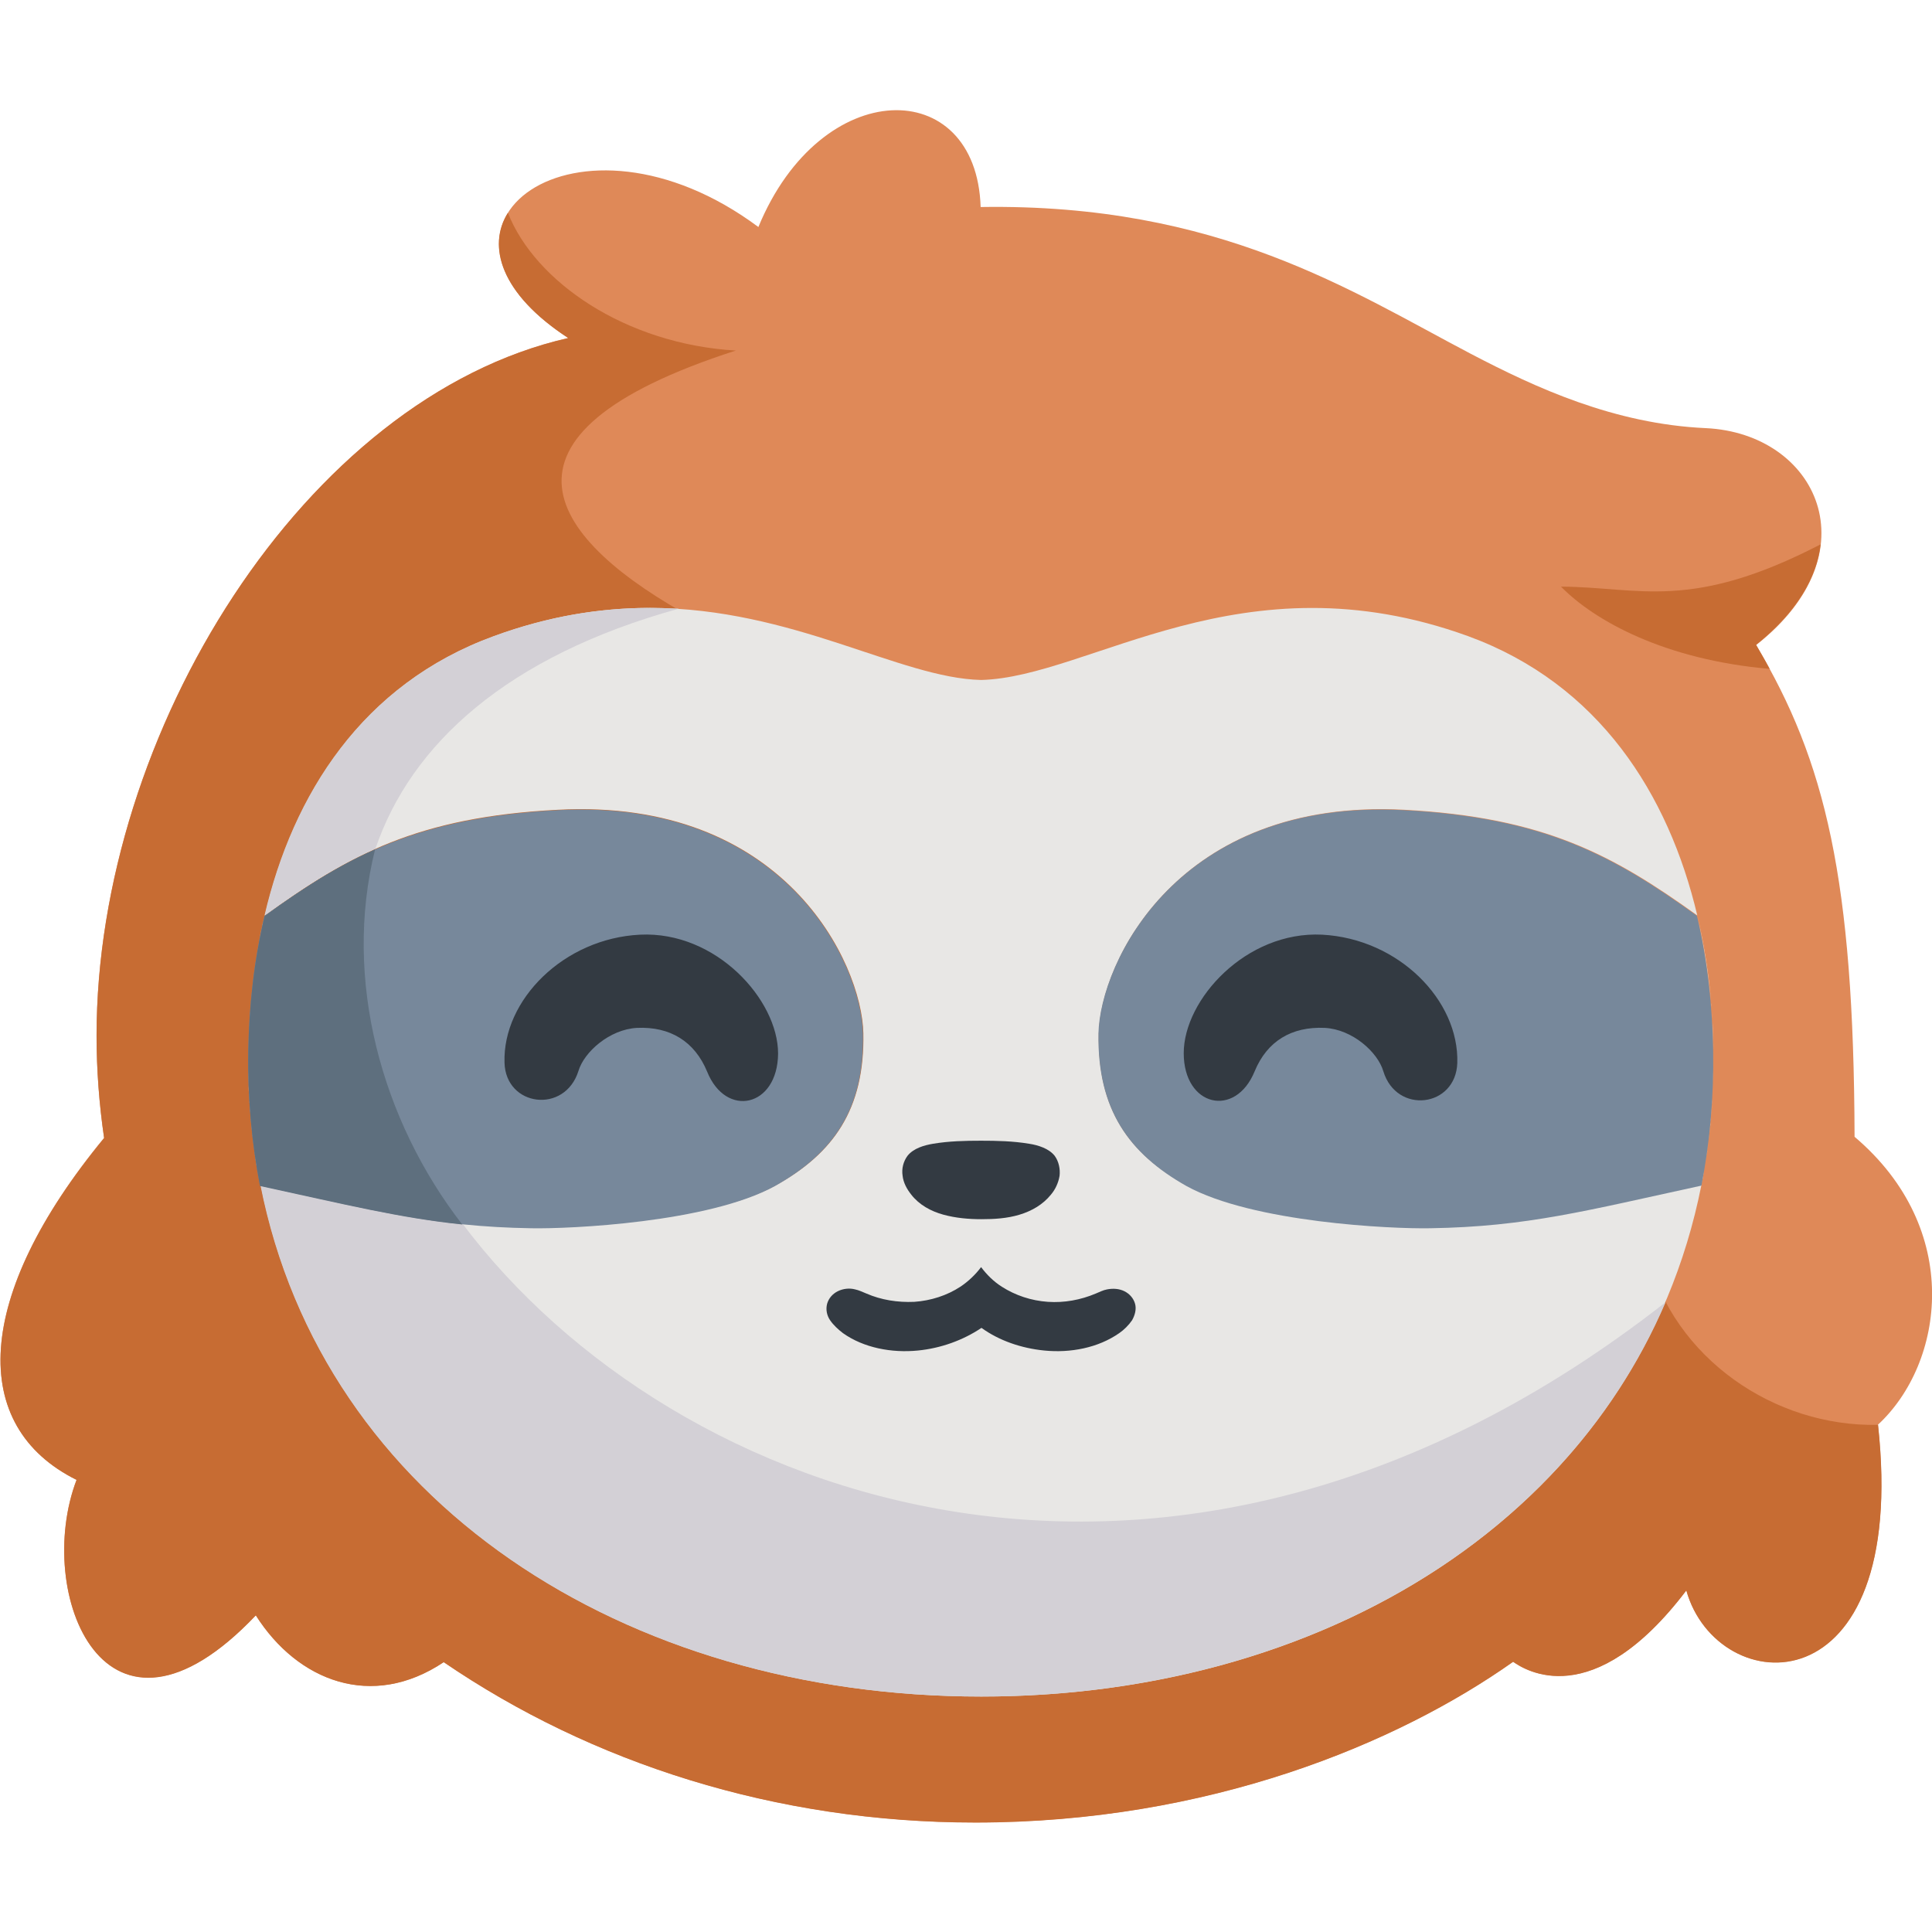
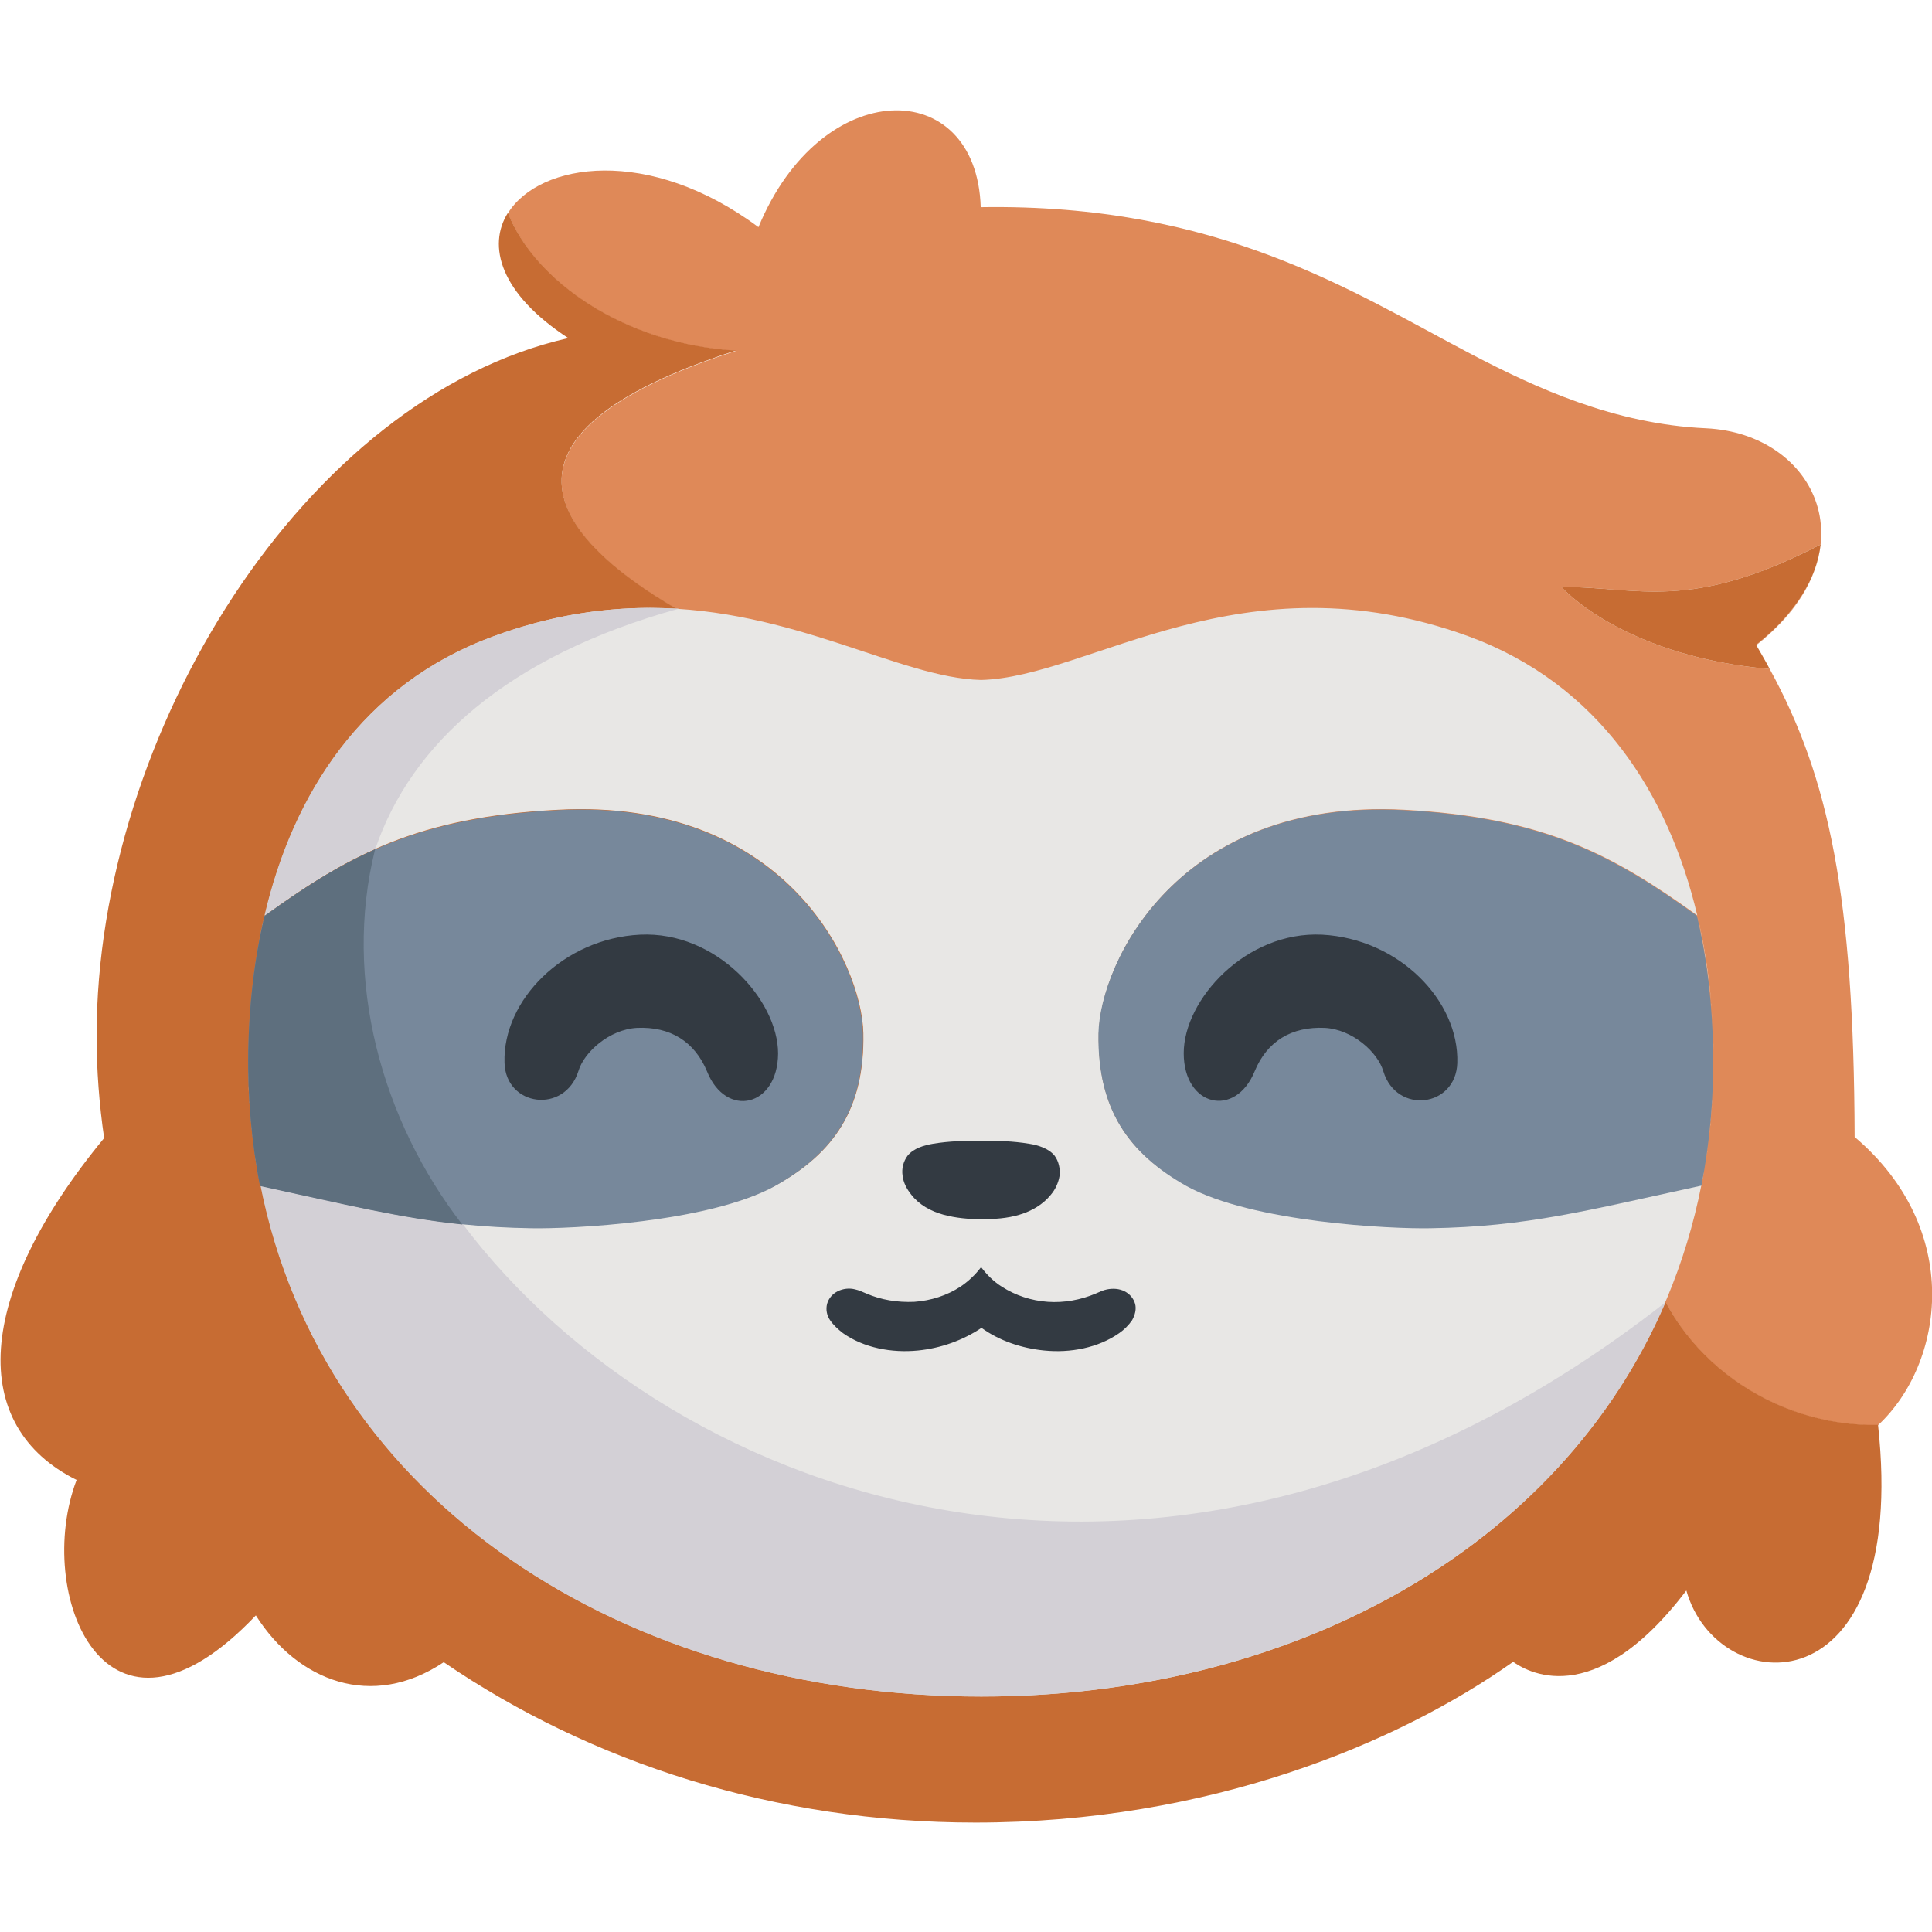
<svg xmlns="http://www.w3.org/2000/svg" version="1.1" id="SVGRoot" x="0px" y="0px" viewBox="0 0 512 512" style="enable-background:new 0 0 512 512;" xml:space="preserve">
  <style type="text/css">
	.st0{fill:#DF8958;}
	.st1{fill:#C76C33;}
	.st2{fill:#E8E7E5;}
	.st3{fill:#D3D0D6;}
	.st4{fill:#77889B;}
	.st5{fill:#5E6F7E;}
	.st6{fill:#333A42;}
</style>
-   <g>
-     <defs>
- 		</defs>
-     <g id="layer1">
-       <a id="a5675" transform="translate(25.57926,-3.738698)">
-         <path id="path5669" class="st0" d="M465.9,305     c28.9,24.5,23.8,60,6.2,76.3c8.3,76.2-42.6,73.1-50.8,43.9c-24.9,32.8-42.9,21-45.9,18.9c-30.7,21.7-80.7,42.6-142.5,42.6     c-53,0-101.8-15.8-140.9-42.5c-19,12.7-38.7,5.1-49.8-12.4c-40,42.1-58.9-6-47.5-35.9c-28.6-14.2-27.3-48.6,7.3-90.6     c-1.3-8.9-2-18-2-27.1c0-80.3,55.2-169,125-184.9c-45.6-29.7,2.4-65.1,50.4-29.4c16.6-40.3,57.8-40.4,58.9-5.3     c63.2-1,98.4,22.4,129.9,38.9c17.2,9,38,18.6,62.3,19.7c29.4,1.4,44.6,32.9,13.3,57.5C458.2,205.5,465.7,236.8,465.9,305     L465.9,305z" />
-       </a>
-       <g id="layer2">
-         <a id="a5675-6" transform="translate(25.57926,-3.738698)">
-           <path id="path5669-3" class="st1" d="M388.1,159.2      c20.8,0.1,34.2,6.7,68.8-11.2c-1,8.7-6.3,18-17.1,26.6c1.2,2.1,2.5,4.3,3.6,6.4C415.7,178.6,397,168.3,388.1,159.2L388.1,159.2z      " />
-         </a>
-         <path id="path5669-2" class="st1" d="M436.6,332.6     c7,27.4,33.7,45.6,61.1,45c8.3,76.2-42.6,73.1-50.8,43.9c-24.9,32.8-42.9,21-45.9,18.9c-30.7,21.7-80.7,42.6-142.5,42.6     c-53,0-101.8-15.8-140.9-42.5c-19,12.7-38.7,5.1-49.8-12.4c-40,42.1-58.9-6-47.5-35.9c-28.6-14.2-27.3-48.6,7.3-90.6     c-1.3-8.9-2-18-2-27.1c0-80.3,55.2-169.1,125-184.9c-18.1-11.8-21.5-24.5-16-33.2c7.2,18.3,31.2,34.8,60.4,36.5     c-70.2,22.6-49.1,50.4-10.8,71.2C236.2,245.8,433.4,280.5,436.6,332.6L436.6,332.6z" />
-       </g>
-     </g>
-     <g id="layer4">
-       <path id="path5845-8" class="st2" d="M172.3,161.1c-12.7,0-26.4,2-41.4,7.5    c-34.8,12.7-53.2,41.9-60.7,74c22.3-16.1,40.6-26.1,77.6-28c60-3.2,80.6,40.6,81,59.2c0.4,20.2-8,31.9-23.2,40.3    c-17.6,9.7-54.3,11.4-64.6,11.2c-25.7-0.4-41.5-4.7-71.9-11.3c16.6,84,96.5,135.6,191,135.6S434.3,398,450.9,314    c-30.4,6.6-46.2,10.9-71.9,11.3c-10.2,0.2-47-1.5-64.6-11.2c-15.2-8.4-23.6-20.1-23.2-40.3c0.4-18.7,21-62.4,81-59.2    c37,2,55.2,11.9,77.6,28c-7.6-32.1-26-61.3-60.7-74c-60-21.8-100.3,10.9-129.1,11.6C238.4,179.7,210.3,161.2,172.3,161.1z     M449.8,242.6c1.8,7.6,3,15.4,3.7,23.1C452.7,258,451.5,250.2,449.8,242.6L449.8,242.6L449.8,242.6z M453.4,265.7    c0.1,0.4,0.1,0.8,0.1,1.1C453.5,266.5,453.4,266.1,453.4,265.7z M453.5,266.8c0.1,1.1,0.2,2.1,0.2,3.2    C453.7,269,453.6,267.9,453.5,266.8z M453.7,270c0,0.2,0,0.4,0,0.5C453.7,270.4,453.7,270.2,453.7,270z M453.8,270.5    c0.2,2.6,0.2,5.3,0.3,7.9c0,0.3,0,0.6,0,0.9c0-0.3,0-0.6,0-0.9C454,275.8,453.9,273.2,453.8,270.5L453.8,270.5z M454.1,279.3    c0,0.9,0,1.9,0,2.8C454.1,281.2,454.1,280.2,454.1,279.3z M454.1,282.1c0,0.5,0,1.1,0,1.7C454.1,283.2,454.1,282.7,454.1,282.1z     M454,283.8c0,1-0.1,2-0.1,3C454,285.7,454,284.7,454,283.8z M454,286.7c0,0.4,0,0.9-0.1,1.3C454,287.6,454,287.2,454,286.7z     M454,288c-0.1,1.1-0.1,2.2-0.2,3.3C453.9,290.2,453.9,289.1,454,288z M453.8,291.3c0,0.5-0.1,0.9-0.1,1.4    C453.7,292.2,453.7,291.8,453.8,291.3z M453.7,292.7c-0.1,1.1-0.2,2.1-0.2,3.1C453.6,294.8,453.6,293.8,453.7,292.7z M453.4,295.9    c-0.1,0.5-0.1,0.9-0.1,1.4C453.4,296.8,453.4,296.3,453.4,295.9z M453.3,297.3c-0.1,1.1-0.2,2.1-0.3,3.1    C453.1,299.3,453.3,298.3,453.3,297.3z M453,300.4c-0.1,0.5-0.1,0.9-0.2,1.4C452.9,301.3,453,300.8,453,300.4z M452.8,301.8    c-0.1,1-0.2,2.1-0.4,3.1C452.6,303.8,452.7,302.8,452.8,301.8z M452.5,304.8c-0.1,0.5-0.1,0.9-0.2,1.4    C452.3,305.7,452.4,305.3,452.5,304.8z M452.3,306.2c-0.2,1-0.3,2.1-0.5,3.1C452,308.3,452.1,307.2,452.3,306.2z M451.8,309.3    c-0.1,0.4-0.1,0.8-0.2,1.2C451.7,310.1,451.7,309.7,451.8,309.3z M451.5,310.5c-0.2,1-0.4,2.1-0.6,3.1    C451.2,312.6,451.4,311.5,451.5,310.5z M450.9,314C450.9,314,451,314,450.9,314c0.1-0.1,0.1-0.3,0.1-0.4    C451,313.8,451,313.9,450.9,314L450.9,314z M69,314c0-0.1,0-0.1,0-0.1C69,313.9,69,314,69,314L69,314L69,314z M70.1,242.6    L70.1,242.6c0,0.1,0,0.1-0.1,0.2C70.1,242.7,70.1,242.6,70.1,242.6L70.1,242.6z" />
-       <g id="layer8">
-         <path id="path5845-8-9" class="st3" d="     M171.4,161.1c-12.4,0.1-25.9,2.1-40.6,7.5c-34.8,12.7-53.2,41.9-60.7,74c9.9-7.2,19-13.1,29.4-17.7c9.4-27.6,34.8-51,80.4-63.6     C177.1,161.2,174.3,161.1,171.4,161.1z M122.5,324.2c-16.4-1.7-31-5.4-53.5-10.2c16.6,84,96.5,135.6,191,135.6     c82.2,0,153.4-39.1,181.4-104.5C311.1,447.2,178.2,398.4,122.5,324.2z M69,314c0-0.1,0-0.1,0-0.1C69,313.9,69,314,69,314L69,314     L69,314z M69,313.9c-0.2-1.2-0.5-2.5-0.7-3.8C68.4,311.3,68.7,312.6,69,313.9z M68.3,310.1c-0.1-0.2-0.1-0.4-0.1-0.5     C68.2,309.7,68.2,309.9,68.3,310.1z M68.1,309.6c-0.2-1.2-0.4-2.5-0.6-3.8C67.7,307,68,308.3,68.1,309.6z M67.5,305.8     c0-0.2-0.1-0.4-0.1-0.6C67.5,305.4,67.5,305.5,67.5,305.8z M67.5,305.2c-0.2-1.2-0.4-2.5-0.5-3.8     C67.1,302.7,67.3,303.9,67.5,305.2z M67,301.4c0-0.2-0.1-0.5-0.1-0.7C67,300.9,67,301.2,67,301.4z M66.9,300.7     c-0.1-1.2-0.3-2.5-0.4-3.8C66.7,298.2,66.8,299.5,66.9,300.7z M66.5,296.9c0-0.2-0.1-0.4-0.1-0.6     C66.5,296.5,66.5,296.7,66.5,296.9z M66.5,296.3c-0.1-1.3-0.2-2.7-0.3-4C66.2,293.7,66.4,295,66.5,296.3z M66.2,292.4     c0-0.2,0-0.4-0.1-0.5C66.1,292,66.1,292.2,66.2,292.4z M66.1,291.8c-0.1-1.4-0.2-2.7-0.2-4.1C66,289.1,66.1,290.5,66.1,291.8z      M65.9,287.8c0-0.2,0-0.4,0-0.5C65.9,287.5,65.9,287.6,65.9,287.8z M65.9,287.3c-0.1-1.4-0.1-2.7-0.1-4.1     C65.8,284.6,65.9,285.9,65.9,287.3z M65.8,283.1c0-0.1,0-0.2,0-0.4C65.8,282.9,65.8,283,65.8,283.1z M65.8,282.8     c0-1.5,0-2.9,0-4.4C65.8,279.8,65.8,281.3,65.8,282.8z M65.8,278.4c0-1.4,0.1-2.8,0.1-4.3C65.9,275.5,65.8,277,65.8,278.4z      M65.9,274.1c0-0.5,0.1-0.9,0.1-1.5C66,273.2,65.9,273.6,65.9,274.1z M66,272.6c0.1-0.9,0.1-2,0.2-2.9     C66.1,270.7,66.1,271.7,66,272.6z M66.2,269.7c0.1-0.5,0.1-1.1,0.1-1.6C66.2,268.7,66.2,269.2,66.2,269.7z M66.3,268.1     c0.1-0.9,0.1-1.8,0.2-2.7C66.4,266.3,66.4,267.2,66.3,268.1z M66.5,265.4c0.1-1.1,0.2-2.3,0.4-3.4     C66.7,263.1,66.6,264.3,66.5,265.4z M66.8,262c0-0.2,0.1-0.4,0.1-0.6C66.9,261.6,66.8,261.8,66.8,262z M66.9,261.4     c0.1-1.2,0.3-2.4,0.5-3.7C67.2,259,67,260.2,66.9,261.4z M67.4,257.7c0-0.2,0.1-0.4,0.1-0.5C67.4,257.4,67.4,257.5,67.4,257.7z      M67.4,257.2c0.2-1.2,0.4-2.4,0.5-3.7C67.8,254.8,67.6,255.9,67.4,257.2z M68,253.5c0-0.2,0.1-0.4,0.1-0.5     C68,253.2,68,253.3,68,253.5z M68.1,253c0.2-1.2,0.4-2.5,0.7-3.7C68.5,250.5,68.3,251.7,68.1,253z M70.1,242.6L70.1,242.6     c0,0.1,0,0.1-0.1,0.2C70.1,242.7,70.1,242.6,70.1,242.6L70.1,242.6z M70.1,242.8c-0.1,0.5-0.2,1-0.4,1.5     C69.8,243.8,70,243.3,70.1,242.8z M69.7,244.3c-0.1,0.2-0.1,0.4-0.1,0.6C69.7,244.7,69.7,244.5,69.7,244.3z M69.6,244.9     c-0.1,0.1-0.1,0.3-0.1,0.4C69.6,245.2,69.6,245,69.6,244.9z M69.5,245.3c-0.3,1.2-0.5,2.5-0.8,3.7     C69,247.8,69.3,246.5,69.5,245.3z M68.8,249c0,0.1-0.1,0.2-0.1,0.2C68.7,249.1,68.7,249.1,68.8,249z" />
-       </g>
-     </g>
-     <g id="layer5">
-       <path id="path5845-8-0" class="st4" d="M228.7,273.9    c-0.4-18.7-21-62.4-81-59.2c-37,2-55.2,11.9-77.6,28c-2.8,11.8-4.1,23.9-4.3,35.8c-0.2,12.4,0.9,24.3,3.1,35.7    c30.4,6.6,46.2,10.9,71.9,11.3c10.2,0.2,47-1.5,64.6-11.2C220.7,305.7,229.1,294.1,228.7,273.9z" />
-       <path id="path5845-8-0-4" class="st4" d="M291.1,273.9    c0.4-18.7,21-62.4,81-59.2c37,2,55.2,11.9,77.6,28c2.8,11.8,4.1,23.9,4.3,35.8c0.2,12.4-0.9,24.3-3.1,35.7    c-30.4,6.6-46.2,10.9-71.9,11.3c-10.2,0.2-47-1.5-64.6-11.2C299.2,305.7,290.8,294.1,291.1,273.9L291.1,273.9z" />
-       <g id="layer9">
-         <path id="path5845-8-0-5" class="st5" d="M99.4,225.1     c-10.3,4.6-19.4,10.5-29.3,17.7c-2.8,11.8-4.1,23.9-4.3,35.8c-0.2,12.4,0.9,24.3,3.1,35.7c22.6,4.9,37.1,8.5,53.6,10.2     C101.2,297,90.8,259.7,99.4,225.1L99.4,225.1z" />
-       </g>
-     </g>
-     <g id="layer6">
-       <path id="path6025" class="st6" d="M206.2,279.2    c-0.1,14.2-13.8,17.2-18.8,4.8c-3.3-8-9.8-12-18.6-11.6c-7.3,0.4-14,6.4-15.5,11.4c-3.6,11.5-19.3,9.5-19.6-2.2    c-0.5-16.6,15.7-32.9,35.9-33.9C189.8,246.7,206.2,265,206.2,279.2L206.2,279.2z" />
-       <path id="path6017-4" class="st6" d="    M278.5,316.6c1.2-1.4,2-3.2,2.3-5c0.2-1.8-0.2-3.8-1.3-5.3c-0.8-1-1.9-1.7-3.1-2.2c-1.2-0.5-2.4-0.8-3.7-1    c-4.2-0.7-8.5-0.8-12.7-0.8c-4.3,0-8.5,0.1-12.7,0.8c-1.2,0.2-2.5,0.5-3.7,1c-1.2,0.5-2.3,1.2-3.1,2.2c-1.1,1.5-1.6,3.4-1.3,5.3    c0.2,1.8,1.1,3.5,2.3,5c2.1,2.7,5.2,4.4,8.5,5.3s6.7,1.2,10.1,1.2s6.8-0.2,10.1-1.2S276.4,319.2,278.5,316.6z" />
-       <path id="path6021-1" class="st6" d="    M276.7,357.9c7,0.7,14.3-0.7,19.9-4.6c1.3-0.9,2.5-2.1,3.4-3.4c0.8-1.4,1.2-3,0.8-4.4c-0.4-1.4-1.4-2.6-2.8-3.3    c-1.4-0.7-3-0.8-4.6-0.5c-1.1,0.2-2,0.7-3,1.1c-4,1.7-8.4,2.5-12.7,2.2c-4.4-0.3-8.6-1.7-12.2-4c-2.2-1.4-4-3.2-5.5-5.2    c-1.5,2-3.4,3.8-5.5,5.2c-3.5,2.3-7.8,3.7-12.2,4c-4.4,0.2-8.8-0.5-12.7-2.2c-1-0.4-2-0.9-3-1.1c-1.5-0.4-3.2-0.2-4.6,0.5    c-1.4,0.7-2.4,1.9-2.8,3.3c-0.4,1.5-0.1,3.1,0.8,4.4s2.1,2.4,3.4,3.4c5.5,3.9,12.9,5.3,19.9,4.6c6-0.6,11.9-2.7,16.8-6    C264.8,355.3,270.7,357.3,276.7,357.9L276.7,357.9z" />
-       <path id="path6025-8" class="st6" d="M313.7,279.1    c0,14.2,13.7,17.3,18.8,4.8c3.3-8,9.8-11.9,18.6-11.5c7.3,0.4,14,6.4,15.5,11.5c3.5,11.5,19.2,9.6,19.6-2.2    c0.5-16.6-15.5-32.9-35.8-34C330.2,246.7,313.7,264.9,313.7,279.1L313.7,279.1z" />
-     </g>
-   </g>
+   <path class="st0" d="M491.5,301.3c-0.2-63.6-6.7-95.1-22.5-124c-27.7-2.4-46.4-12.7-55.3-21.8c20.8,0.1,34.2,6.7,68.8-11.2  c-1,8.7-6.3,18-17.1,26.6c0,0,0,0,0,0.1c31.2-24.6,16-56.1-13.3-57.5c-24.3-1.1-45.1-10.7-62.3-19.7  c-31.5-16.5-66.7-39.9-129.9-38.9c-1.1-35.1-42.3-35-58.9,5.3c-29-21.6-58-17.2-66.4-3.7c7.2,18.3,31.2,34.8,60.4,36.5  c-70.2,22.6-49.1,50.4-10.8,71.2c52,81.7,249.2,116.4,252.4,168.5c7,27.4,33.7,45.6,61.1,45c0,0,0,0,0,0  C515.3,361.3,520.4,325.8,491.5,301.3z" />
+   <path class="st1" d="M413.7,155.5c20.8,0.1,34.2,6.7,68.8-11.2c-1,8.7-6.3,18-17.1,26.6c1.2,2.1,2.5,4.3,3.6,6.4  C441.3,174.9,422.6,164.6,413.7,155.5L413.7,155.5z M436.6,332.6c7,27.4,33.7,45.6,61.1,45c8.3,76.2-42.6,73.1-50.8,43.9  c-24.9,32.8-42.9,21-45.9,18.9c-30.7,21.7-80.7,42.6-142.5,42.6c-53,0-101.8-15.8-140.9-42.5c-19,12.7-38.7,5.1-49.8-12.4  c-40,42.1-58.9-6-47.5-35.9C-8.3,378-7,343.6,27.6,301.6c-1.3-8.9-2-18-2-27.1c0-80.3,55.2-169.1,125-184.9  c-18.1-11.8-21.5-24.5-16-33.2c7.2,18.3,31.2,34.8,60.4,36.5c-70.2,22.6-49.1,50.4-10.8,71.2C236.2,245.8,433.4,280.5,436.6,332.6  L436.6,332.6z" />
+   <path id="path5845-8" class="st2" d="M172.3,161.1c-12.7,0-26.4,2-41.4,7.5  c-34.8,12.7-53.2,41.9-60.7,74c22.3-16.1,40.6-26.1,77.6-28c60-3.2,80.6,40.6,81,59.2c0.4,20.2-8,31.9-23.2,40.3  c-17.6,9.7-54.3,11.4-64.6,11.2c-25.7-0.4-41.5-4.7-71.9-11.3c16.6,84,96.5,135.6,191,135.6S434.3,398,450.9,314  c-30.4,6.6-46.2,10.9-71.9,11.3c-10.2,0.2-47-1.5-64.6-11.2c-15.2-8.4-23.6-20.1-23.2-40.3c0.4-18.7,21-62.4,81-59.2  c37,2,55.2,11.9,77.6,28c-7.6-32.1-26-61.3-60.7-74c-60-21.8-100.3,10.9-129.1,11.6C238.4,179.7,210.3,161.2,172.3,161.1z   M449.8,242.6c1.8,7.6,3,15.4,3.7,23.1C452.7,258,451.5,250.2,449.8,242.6L449.8,242.6L449.8,242.6z M453.4,265.7  c0.1,0.4,0.1,0.8,0.1,1.1C453.5,266.5,453.4,266.1,453.4,265.7z M453.5,266.8c0.1,1.1,0.2,2.1,0.2,3.2  C453.7,269,453.6,267.9,453.5,266.8z M453.7,270c0,0.2,0,0.4,0,0.5C453.7,270.4,453.7,270.2,453.7,270z M453.8,270.5  c0.2,2.6,0.2,5.3,0.3,7.9c0,0.3,0,0.6,0,0.9c0-0.3,0-0.6,0-0.9C454,275.8,453.9,273.2,453.8,270.5L453.8,270.5z M454.1,279.3  c0,0.9,0,1.9,0,2.8C454.1,281.2,454.1,280.2,454.1,279.3z M454.1,282.1c0,0.5,0,1.1,0,1.7C454.1,283.2,454.1,282.7,454.1,282.1z   M454,283.8c0,1-0.1,2-0.1,3C454,285.7,454,284.7,454,283.8z M454,286.7c0,0.4,0,0.9-0.1,1.3C454,287.6,454,287.2,454,286.7z   M454,288c-0.1,1.1-0.1,2.2-0.2,3.3C453.9,290.2,453.9,289.1,454,288z M453.8,291.3c0,0.5-0.1,0.9-0.1,1.4  C453.7,292.2,453.7,291.8,453.8,291.3z M453.7,292.7c-0.1,1.1-0.2,2.1-0.2,3.1C453.6,294.8,453.6,293.8,453.7,292.7z M453.4,295.9  c-0.1,0.5-0.1,0.9-0.1,1.4C453.4,296.8,453.4,296.3,453.4,295.9z M453.3,297.3c-0.1,1.1-0.2,2.1-0.3,3.1  C453.1,299.3,453.3,298.3,453.3,297.3z M453,300.4c-0.1,0.5-0.1,0.9-0.2,1.4C452.9,301.3,453,300.8,453,300.4z M452.8,301.8  c-0.1,1-0.2,2.1-0.4,3.1C452.6,303.8,452.7,302.8,452.8,301.8z M452.5,304.8c-0.1,0.5-0.1,0.9-0.2,1.4  C452.3,305.7,452.4,305.3,452.5,304.8z M452.3,306.2c-0.2,1-0.3,2.1-0.5,3.1C452,308.3,452.1,307.2,452.3,306.2z M451.8,309.3  c-0.1,0.4-0.1,0.8-0.2,1.2C451.7,310.1,451.7,309.7,451.8,309.3z M451.5,310.5c-0.2,1-0.4,2.1-0.6,3.1  C451.2,312.6,451.4,311.5,451.5,310.5z M450.9,314C450.9,314,451,314,450.9,314c0.1-0.1,0.1-0.3,0.1-0.4  C451,313.8,451,313.9,450.9,314L450.9,314z M69,314c0-0.1,0-0.1,0-0.1V314L69,314L69,314z M70.1,242.6L70.1,242.6  c0,0.1,0,0.1-0.1,0.2C70.1,242.7,70.1,242.6,70.1,242.6L70.1,242.6z" />
+   <path id="path5845-8-9" class="st3" d="  M171.4,161.1c-12.4,0.1-25.9,2.1-40.6,7.5c-34.8,12.7-53.2,41.9-60.7,74c9.9-7.2,19-13.1,29.4-17.7c9.4-27.6,34.8-51,80.4-63.6  C177.1,161.2,174.3,161.1,171.4,161.1z M122.5,324.2c-16.4-1.7-31-5.4-53.5-10.2c16.6,84,96.5,135.6,191,135.6  c82.2,0,153.4-39.1,181.4-104.5C311.1,447.2,178.2,398.4,122.5,324.2z M69,314c0-0.1,0-0.1,0-0.1V314L69,314L69,314z M69,313.9  c-0.2-1.2-0.5-2.5-0.7-3.8C68.4,311.3,68.7,312.6,69,313.9z M68.3,310.1c-0.1-0.2-0.1-0.4-0.1-0.5C68.2,309.7,68.2,309.9,68.3,310.1  z M68.1,309.6c-0.2-1.2-0.4-2.5-0.6-3.8C67.7,307,68,308.3,68.1,309.6z M67.5,305.8c0-0.2-0.1-0.4-0.1-0.6  C67.5,305.4,67.5,305.5,67.5,305.8z M67.5,305.2c-0.2-1.2-0.4-2.5-0.5-3.8C67.1,302.7,67.3,303.9,67.5,305.2z M67,301.4  c0-0.2-0.1-0.5-0.1-0.7C67,300.9,67,301.2,67,301.4z M66.9,300.7c-0.1-1.2-0.3-2.5-0.4-3.8C66.7,298.2,66.8,299.5,66.9,300.7z   M66.5,296.9c0-0.2-0.1-0.4-0.1-0.6C66.5,296.5,66.5,296.7,66.5,296.9z M66.5,296.3c-0.1-1.3-0.2-2.7-0.3-4  C66.2,293.7,66.4,295,66.5,296.3z M66.2,292.4c0-0.2,0-0.4-0.1-0.5C66.1,292,66.1,292.2,66.2,292.4z M66.1,291.8  c-0.1-1.4-0.2-2.7-0.2-4.1C66,289.1,66.1,290.5,66.1,291.8z M65.9,287.8c0-0.2,0-0.4,0-0.5C65.9,287.5,65.9,287.6,65.9,287.8z   M65.9,287.3c-0.1-1.4-0.1-2.7-0.1-4.1C65.8,284.6,65.9,285.9,65.9,287.3z M65.8,283.1c0-0.1,0-0.2,0-0.4  C65.8,282.9,65.8,283,65.8,283.1z M65.8,282.8c0-1.5,0-2.9,0-4.4C65.8,279.8,65.8,281.3,65.8,282.8z M65.8,278.4  c0-1.4,0.1-2.8,0.1-4.3C65.9,275.5,65.8,277,65.8,278.4z M65.9,274.1c0-0.5,0.1-0.9,0.1-1.5C66,273.2,65.9,273.6,65.9,274.1z   M66,272.6c0.1-0.9,0.1-2,0.2-2.9C66.1,270.7,66.1,271.7,66,272.6z M66.2,269.7c0.1-0.5,0.1-1.1,0.1-1.6  C66.2,268.7,66.2,269.2,66.2,269.7z M66.3,268.1c0.1-0.9,0.1-1.8,0.2-2.7C66.4,266.3,66.4,267.2,66.3,268.1z M66.5,265.4  c0.1-1.1,0.2-2.3,0.4-3.4C66.7,263.1,66.6,264.3,66.5,265.4z M66.8,262c0-0.2,0.1-0.4,0.1-0.6C66.9,261.6,66.8,261.8,66.8,262z   M66.9,261.4c0.1-1.2,0.3-2.4,0.5-3.7C67.2,259,67,260.2,66.9,261.4z M67.4,257.7c0-0.2,0.1-0.4,0.1-0.5  C67.4,257.4,67.4,257.5,67.4,257.7z M67.4,257.2c0.2-1.2,0.4-2.4,0.5-3.7C67.8,254.8,67.6,255.9,67.4,257.2z M68,253.5  c0-0.2,0.1-0.4,0.1-0.5C68,253.2,68,253.3,68,253.5z M68.1,253c0.2-1.2,0.4-2.5,0.7-3.7C68.5,250.5,68.3,251.7,68.1,253z   M70.1,242.6L70.1,242.6c0,0.1,0,0.1-0.1,0.2C70.1,242.7,70.1,242.6,70.1,242.6L70.1,242.6z M70.1,242.8c-0.1,0.5-0.2,1-0.4,1.5  C69.8,243.8,70,243.3,70.1,242.8z M69.7,244.3c-0.1,0.2-0.1,0.4-0.1,0.6C69.7,244.7,69.7,244.5,69.7,244.3z M69.6,244.9  c-0.1,0.1-0.1,0.3-0.1,0.4C69.6,245.2,69.6,245,69.6,244.9z M69.5,245.3c-0.3,1.2-0.5,2.5-0.8,3.7C69,247.8,69.3,246.5,69.5,245.3z   M68.8,249c0,0.1-0.1,0.2-0.1,0.2C68.7,249.1,68.7,249.1,68.8,249z" />
+   <path class="st4" d="M228.7,273.9c-0.4-18.7-21-62.4-81-59.2c-37,2-55.2,11.9-77.6,28c-2.8,11.8-4.1,23.9-4.3,35.8  c-0.2,12.4,0.9,24.3,3.1,35.7c30.4,6.6,46.2,10.9,71.9,11.3c10.2,0.2,47-1.5,64.6-11.2C220.7,305.7,229.1,294.1,228.7,273.9z   M291.1,273.9c0.4-18.7,21-62.4,81-59.2c37,2,55.2,11.9,77.6,28c2.8,11.8,4.1,23.9,4.3,35.8c0.2,12.4-0.9,24.3-3.1,35.7  c-30.4,6.6-46.2,10.9-71.9,11.3c-10.2,0.2-47-1.5-64.6-11.2C299.2,305.7,290.8,294.1,291.1,273.9L291.1,273.9z" />
+   <path id="path5845-8-0-5" class="st5" d="M99.4,225.1  c-10.3,4.6-19.4,10.5-29.3,17.7c-2.8,11.8-4.1,23.9-4.3,35.8c-0.2,12.4,0.9,24.3,3.1,35.7c22.6,4.9,37.1,8.5,53.6,10.2  C101.2,297,90.8,259.7,99.4,225.1L99.4,225.1z" />
+   <path class="st6" d="M206.2,279.2c-0.1,14.2-13.8,17.2-18.8,4.8c-3.3-8-9.8-12-18.6-11.6c-7.3,0.4-14,6.4-15.5,11.4  c-3.6,11.5-19.3,9.5-19.6-2.2c-0.5-16.6,15.7-32.9,35.9-33.9C189.8,246.7,206.2,265,206.2,279.2L206.2,279.2z M278.5,316.6  c1.2-1.4,2-3.2,2.3-5c0.2-1.8-0.2-3.8-1.3-5.3c-0.8-1-1.9-1.7-3.1-2.2s-2.4-0.8-3.7-1c-4.2-0.7-8.5-0.8-12.7-0.8  c-4.3,0-8.5,0.1-12.7,0.8c-1.2,0.2-2.5,0.5-3.7,1s-2.3,1.2-3.1,2.2c-1.1,1.5-1.6,3.4-1.3,5.3c0.2,1.8,1.1,3.5,2.3,5  c2.1,2.7,5.2,4.4,8.5,5.3s6.7,1.2,10.1,1.2s6.8-0.2,10.1-1.2S276.4,319.2,278.5,316.6z M276.7,357.9c7,0.7,14.3-0.7,19.9-4.6  c1.3-0.9,2.5-2.1,3.4-3.4c0.8-1.4,1.2-3,0.8-4.4c-0.4-1.4-1.4-2.6-2.8-3.3c-1.4-0.7-3-0.8-4.6-0.5c-1.1,0.2-2,0.7-3,1.1  c-4,1.7-8.4,2.5-12.7,2.2c-4.4-0.3-8.6-1.7-12.2-4c-2.2-1.4-4-3.2-5.5-5.2c-1.5,2-3.4,3.8-5.5,5.2c-3.5,2.3-7.8,3.7-12.2,4  c-4.4,0.2-8.8-0.5-12.7-2.2c-1-0.4-2-0.9-3-1.1c-1.5-0.4-3.2-0.2-4.6,0.5c-1.4,0.7-2.4,1.9-2.8,3.3c-0.4,1.5-0.1,3.1,0.8,4.4  s2.1,2.4,3.4,3.4c5.5,3.9,12.9,5.3,19.9,4.6c6-0.6,11.9-2.7,16.8-6C264.8,355.3,270.7,357.3,276.7,357.9L276.7,357.9z M313.7,279.1  c0,14.2,13.7,17.3,18.8,4.8c3.3-8,9.8-11.9,18.6-11.5c7.3,0.4,14,6.4,15.5,11.5c3.5,11.5,19.2,9.6,19.6-2.2  c0.5-16.6-15.5-32.9-35.8-34C330.2,246.7,313.7,264.9,313.7,279.1L313.7,279.1z" />
</svg>
